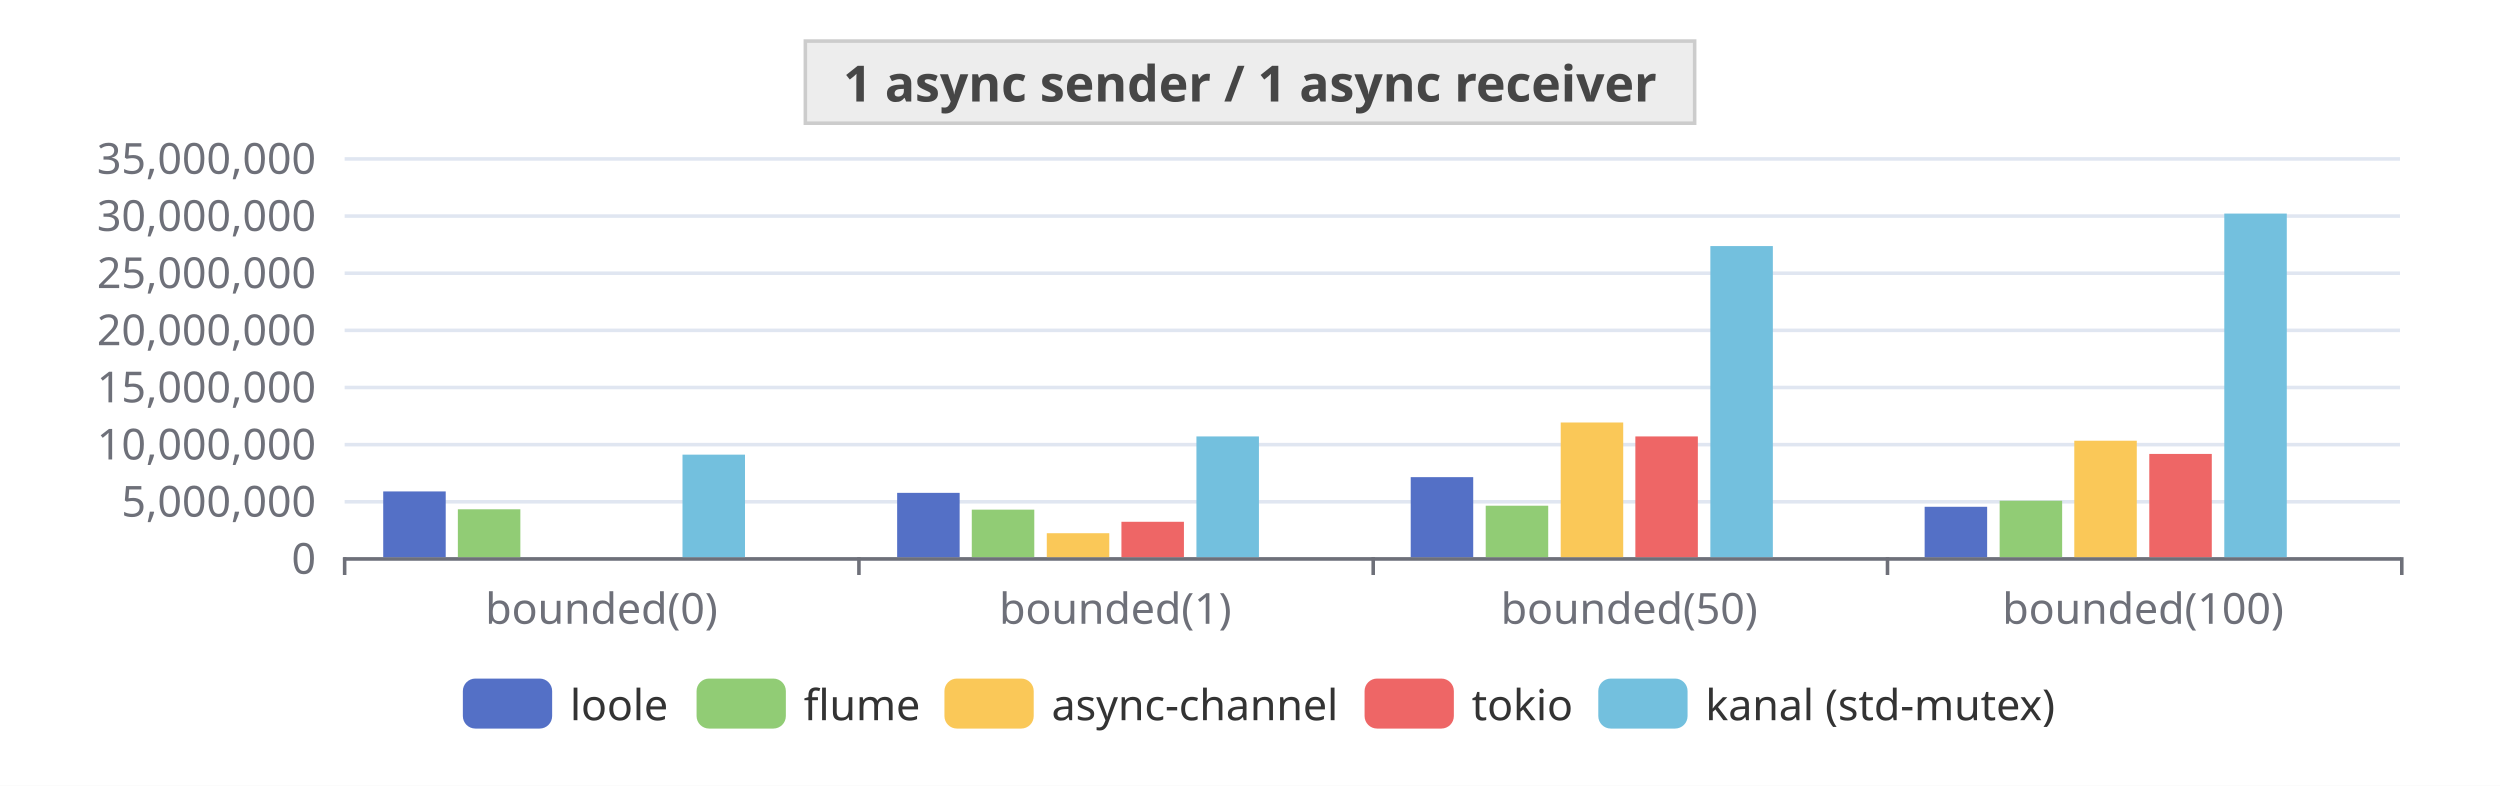
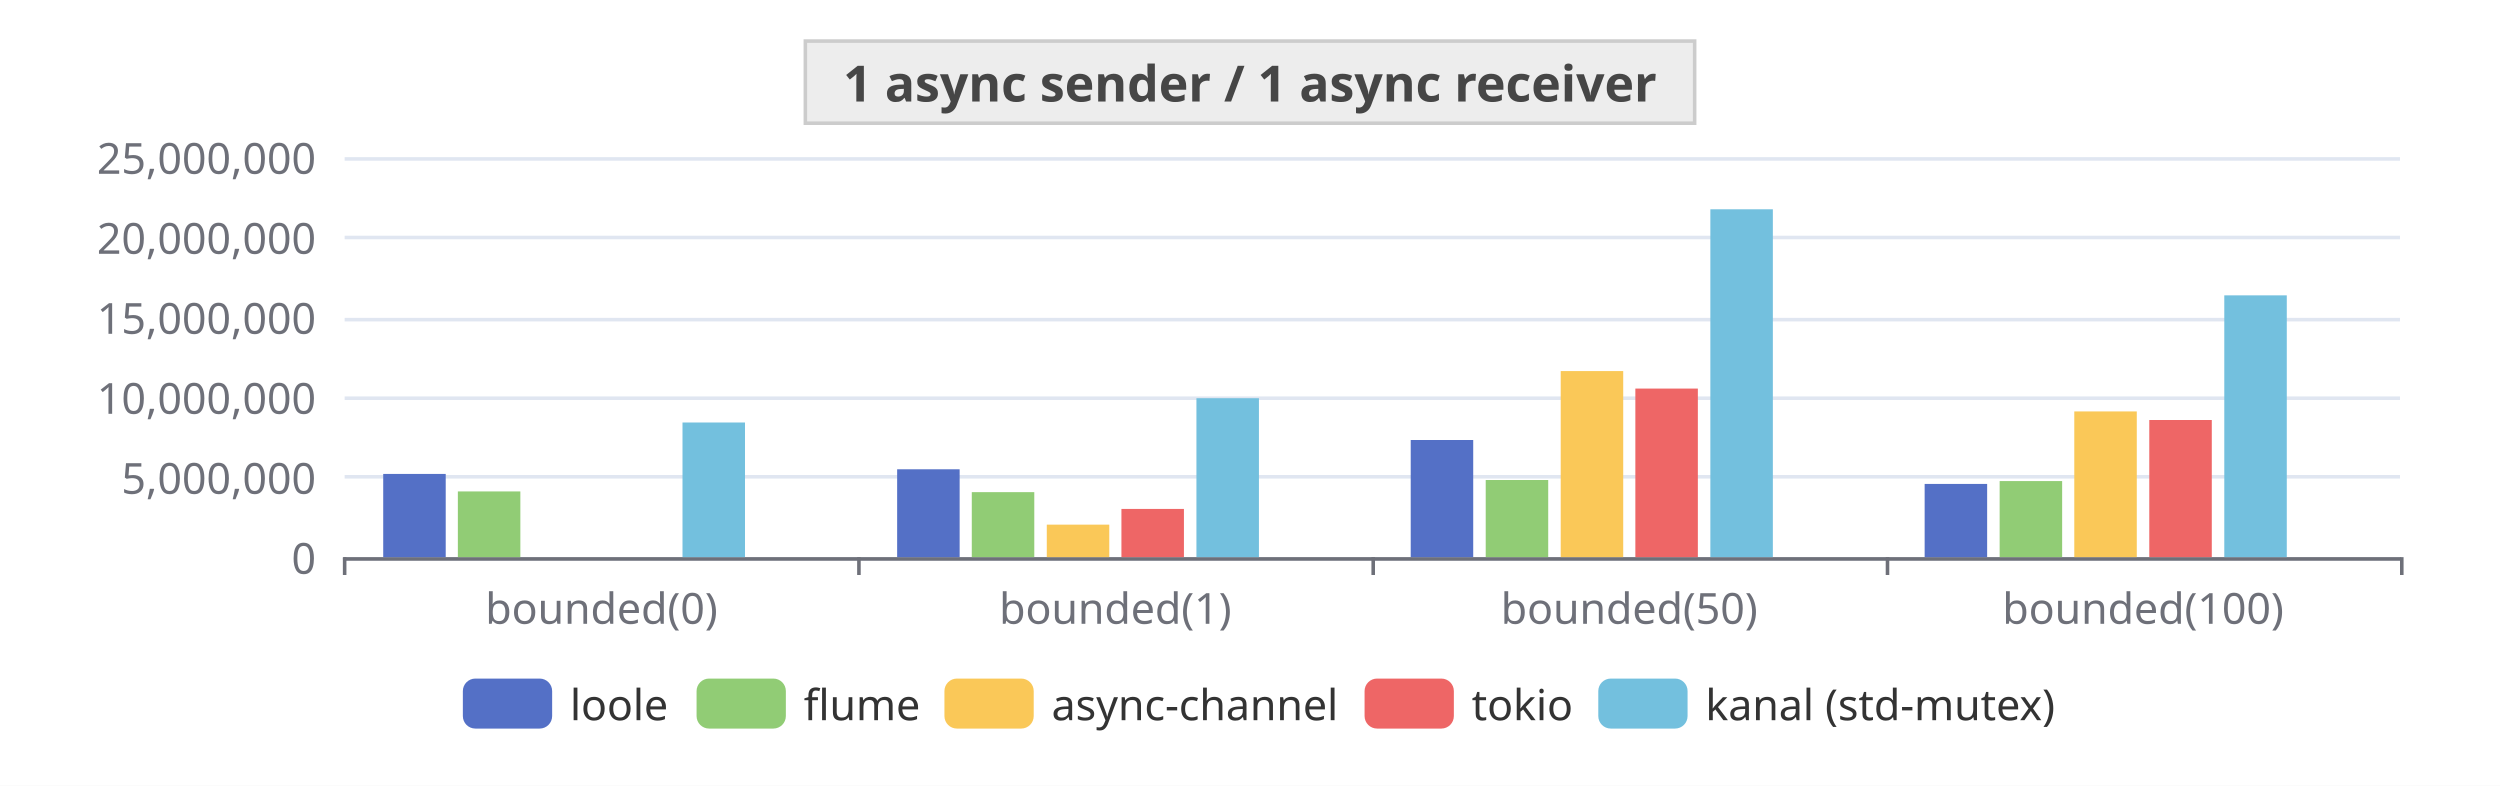
<svg xmlns="http://www.w3.org/2000/svg" width="700" height="220" version="1.1" baseProfile="full" viewBox="0 0 700 220">
  <rect width="700" height="220" x="0" y="0" id="0" fill="white" />
  <path d="M96.5 156.5L672 156.5" fill="none" stroke="#E0E6F1" />
-   <path d="M96.5 140.5L672 140.5" fill="none" stroke="#E0E6F1" />
-   <path d="M96.5 124.5L672 124.5" fill="none" stroke="#E0E6F1" />
-   <path d="M96.5 108.5L672 108.5" fill="none" stroke="#E0E6F1" />
-   <path d="M96.5 92.5L672 92.5" fill="none" stroke="#E0E6F1" />
-   <path d="M96.5 76.5L672 76.5" fill="none" stroke="#E0E6F1" />
-   <path d="M96.5 60.5L672 60.5" fill="none" stroke="#E0E6F1" />
+   <path d="M96.5 133.5L672 133.5" fill="none" stroke="#E0E6F1" />
+   <path d="M96.5 111.5L672 111.5" fill="none" stroke="#E0E6F1" />
+   <path d="M96.5 89.5L672 89.5" fill="none" stroke="#E0E6F1" />
+   <path d="M96.5 66.5L672 66.5" fill="none" stroke="#E0E6F1" />
  <path d="M96.5 44.5L672 44.5" fill="none" stroke="#E0E6F1" />
  <path d="M96.5 156.5L672 156.5" fill="none" stroke="#6E7079" stroke-linecap="round" />
  <path d="M96.5 156L96.5 161" fill="none" stroke="#6E7079" />
  <path d="M240.5 156L240.5 161" fill="none" stroke="#6E7079" />
  <path d="M384.5 156L384.5 161" fill="none" stroke="#6E7079" />
  <path d="M528.5 156L528.5 161" fill="none" stroke="#6E7079" />
  <path d="M672.5 156L672.5 161" fill="none" stroke="#6E7079" />
  <text dominant-baseline="central" text-anchor="end" style="font-size:12px;font-family:sans-serif;" transform="translate(88.48 156)" fill="#6E7079">0</text>
-   <text dominant-baseline="central" text-anchor="end" style="font-size:12px;font-family:sans-serif;" transform="translate(88.48 140)" fill="#6E7079">5,000,000</text>
-   <text dominant-baseline="central" text-anchor="end" style="font-size:12px;font-family:sans-serif;" transform="translate(88.48 124)" fill="#6E7079">10,000,000</text>
-   <text dominant-baseline="central" text-anchor="end" style="font-size:12px;font-family:sans-serif;" transform="translate(88.48 108)" fill="#6E7079">15,000,000</text>
-   <text dominant-baseline="central" text-anchor="end" style="font-size:12px;font-family:sans-serif;" transform="translate(88.48 92)" fill="#6E7079">20,000,000</text>
-   <text dominant-baseline="central" text-anchor="end" style="font-size:12px;font-family:sans-serif;" transform="translate(88.48 76)" fill="#6E7079">25,000,000</text>
-   <text dominant-baseline="central" text-anchor="end" style="font-size:12px;font-family:sans-serif;" transform="translate(88.48 60)" fill="#6E7079">30,000,000</text>
-   <text dominant-baseline="central" text-anchor="end" style="font-size:12px;font-family:sans-serif;" transform="translate(88.48 44)" fill="#6E7079">35,000,000</text>
+   <text dominant-baseline="central" text-anchor="end" style="font-size:12px;font-family:sans-serif;" transform="translate(88.48 133.6)" fill="#6E7079">5,000,000</text>
+   <text dominant-baseline="central" text-anchor="end" style="font-size:12px;font-family:sans-serif;" transform="translate(88.48 111.2)" fill="#6E7079">10,000,000</text>
+   <text dominant-baseline="central" text-anchor="end" style="font-size:12px;font-family:sans-serif;" transform="translate(88.48 88.8)" fill="#6E7079">15,000,000</text>
+   <text dominant-baseline="central" text-anchor="end" style="font-size:12px;font-family:sans-serif;" transform="translate(88.48 66.4)" fill="#6E7079">20,000,000</text>
+   <text dominant-baseline="central" text-anchor="end" style="font-size:12px;font-family:sans-serif;" transform="translate(88.48 44)" fill="#6E7079">25,000,000</text>
  <text dominant-baseline="central" text-anchor="middle" style="font-size:12px;font-family:sans-serif;" y="6" transform="translate(168.42 164)" fill="#6E7079">bounded(0)</text>
  <text dominant-baseline="central" text-anchor="middle" style="font-size:12px;font-family:sans-serif;" y="6" transform="translate(312.3 164)" fill="#6E7079">bounded(1)</text>
  <text dominant-baseline="central" text-anchor="middle" style="font-size:12px;font-family:sans-serif;" y="6" transform="translate(456.18 164)" fill="#6E7079">bounded(50)</text>
  <text dominant-baseline="central" text-anchor="middle" style="font-size:12px;font-family:sans-serif;" y="6" transform="translate(600.06 164)" fill="#6E7079">bounded(100)</text>
-   <path d="M107.3 156l17.5 0l0 -18.4l-17.5 0Z" fill="#5470c6" />
-   <path d="M251.2 156l17.5 0l0 -18l-17.5 0Z" fill="#5470c6" />
-   <path d="M395 156l17.5 0l0 -22.4l-17.5 0Z" fill="#5470c6" />
-   <path d="M538.9 156l17.5 0l0 -14.1l-17.5 0Z" fill="#5470c6" />
-   <path d="M128.2 156l17.5 0l0 -13.4l-17.5 0Z" fill="#91cc75" />
-   <path d="M272.1 156l17.5 0l0 -13.3l-17.5 0Z" fill="#91cc75" />
-   <path d="M416 156l17.5 0l0 -14.4l-17.5 0Z" fill="#91cc75" />
-   <path d="M559.9 156l17.5 0l0 -15.8l-17.5 0Z" fill="#91cc75" />
+   <path d="M107.3 156l17.5 0l0 -23.3l-17.5 0Z" fill="#5470c6" />
+   <path d="M251.2 156l17.5 0l0 -24.6l-17.5 0Z" fill="#5470c6" />
+   <path d="M395 156l17.5 0l0 -32.8l-17.5 0Z" fill="#5470c6" />
+   <path d="M538.9 156l17.5 0l0 -20.5l-17.5 0Z" fill="#5470c6" />
+   <path d="M128.2 156l17.5 0l0 -18.4l-17.5 0Z" fill="#91cc75" />
+   <path d="M272.1 156l17.5 0l0 -18.2l-17.5 0Z" fill="#91cc75" />
+   <path d="M416 156l17.5 0l0 -21.6l-17.5 0Z" fill="#91cc75" />
+   <path d="M559.9 156l17.5 0l0 -21.3l-17.5 0Z" fill="#91cc75" />
  <path d="M149.2 156l17.5 0l0 0l-17.5 0Z" fill="#fac858" />
-   <path d="M293.1 156l17.5 0l0 -6.7l-17.5 0Z" fill="#fac858" />
-   <path d="M437 156l17.5 0l0 -37.7l-17.5 0Z" fill="#fac858" />
-   <path d="M580.8 156l17.5 0l0 -32.6l-17.5 0Z" fill="#fac858" />
+   <path d="M293.1 156l17.5 0l0 -9.1l-17.5 0Z" fill="#fac858" />
+   <path d="M437 156l17.5 0l0 -52.1l-17.5 0Z" fill="#fac858" />
+   <path d="M580.8 156l17.5 0l0 -40.8l-17.5 0Z" fill="#fac858" />
  <path d="M170.2 156l17.5 0l0 0l-17.5 0Z" fill="#ee6666" />
-   <path d="M314 156l17.5 0l0 -9.9l-17.5 0Z" fill="#ee6666" />
-   <path d="M457.9 156l17.5 0l0 -33.8l-17.5 0Z" fill="#ee6666" />
-   <path d="M601.8 156l17.5 0l0 -28.9l-17.5 0Z" fill="#ee6666" />
-   <path d="M191.1 156l17.5 0l0 -28.7l-17.5 0Z" fill="#73c0de" />
-   <path d="M335 156l17.5 0l0 -33.8l-17.5 0Z" fill="#73c0de" />
-   <path d="M478.9 156l17.5 0l0 -87.1l-17.5 0Z" fill="#73c0de" />
-   <path d="M622.8 156l17.5 0l0 -96.2l-17.5 0Z" fill="#73c0de" />
+   <path d="M314 156l17.5 0l0 -13.5l-17.5 0Z" fill="#ee6666" />
+   <path d="M457.9 156l17.5 0l0 -47.2l-17.5 0Z" fill="#ee6666" />
+   <path d="M601.8 156l17.5 0l0 -38.4l-17.5 0Z" fill="#ee6666" />
+   <path d="M191.1 156l17.5 0l0 -37.7l-17.5 0Z" fill="#73c0de" />
+   <path d="M335 156l17.5 0l0 -44.5l-17.5 0Z" fill="#73c0de" />
+   <path d="M478.9 156l17.5 0l0 -97.4l-17.5 0Z" fill="#73c0de" />
+   <path d="M622.8 156l17.5 0l0 -73.3l-17.5 0Z" fill="#73c0de" />
  <path d="M212.1 156l17.5 0l0 0l-17.5 0Z" fill="#3ba272" />
  <path d="M356 156l17.5 0l0 0l-17.5 0Z" fill="#3ba272" />
  <path d="M499.9 156l17.5 0l0 0l-17.5 0Z" fill="#3ba272" />
  <path d="M643.7 156l17.5 0l0 0l-17.5 0Z" fill="#3ba272" />
  <path d="M-5 -5l450.8 0l0 24l-450.8 0Z" transform="translate(129.6 190)" fill="rgb(0,0,0)" fill-opacity="0" stroke="#ccc" stroke-width="0" />
  <path d="M3.5 0L21.5 0A3.5 3.5 0 0 1 25 3.5L25 10.5A3.5 3.5 0 0 1 21.5 14L3.5 14A3.5 3.5 0 0 1 0 10.5L0 3.5A3.5 3.5 0 0 1 3.5 0" transform="translate(129.6 190)" fill="#5470c6" />
  <text dominant-baseline="central" text-anchor="start" style="font-size:12px;font-family:sans-serif;" x="30" y="7" transform="translate(129.6 190)" fill="#333">loole</text>
  <path d="M3.5 0L21.5 0A3.5 3.5 0 0 1 25 3.5L25 10.5A3.5 3.5 0 0 1 21.5 14L3.5 14A3.5 3.5 0 0 1 0 10.5L0 3.5A3.5 3.5 0 0 1 3.5 0" transform="translate(195.04 190)" fill="#91cc75" />
  <text dominant-baseline="central" text-anchor="start" style="font-size:12px;font-family:sans-serif;" x="30" y="7" transform="translate(195.04 190)" fill="#333">flume</text>
  <path d="M3.5 0L21.5 0A3.5 3.5 0 0 1 25 3.5L25 10.5A3.5 3.5 0 0 1 21.5 14L3.5 14A3.5 3.5 0 0 1 0 10.5L0 3.5A3.5 3.5 0 0 1 3.5 0" transform="translate(264.44 190)" fill="#fac858" />
  <text dominant-baseline="central" text-anchor="start" style="font-size:12px;font-family:sans-serif;" x="30" y="7" transform="translate(264.44 190)" fill="#333">async-channel</text>
  <path d="M3.5 0L21.5 0A3.5 3.5 0 0 1 25 3.5L25 10.5A3.5 3.5 0 0 1 21.5 14L3.5 14A3.5 3.5 0 0 1 0 10.5L0 3.5A3.5 3.5 0 0 1 3.5 0" transform="translate(382.08 190)" fill="#ee6666" />
  <text dominant-baseline="central" text-anchor="start" style="font-size:12px;font-family:sans-serif;" x="30" y="7" transform="translate(382.08 190)" fill="#333">tokio</text>
  <path d="M3.5 0L21.5 0A3.5 3.5 0 0 1 25 3.5L25 10.5A3.5 3.5 0 0 1 21.5 14L3.5 14A3.5 3.5 0 0 1 0 10.5L0 3.5A3.5 3.5 0 0 1 3.5 0" transform="translate(447.52 190)" fill="#73c0de" />
  <text dominant-baseline="central" text-anchor="start" style="font-size:12px;font-family:sans-serif;" xml:space="preserve" x="30" y="7" transform="translate(447.52 190)" fill="#333">kanal (std-mutex)</text>
  <path d="M-124.5 -4.5l249 0l0 23l-249 0Z" transform="translate(350 16)" fill="#ddd8" stroke="#ccc" />
  <text dominant-baseline="central" text-anchor="middle" style="font-size:14px;font-family:sans-serif;font-weight:bold;" xml:space="preserve" y="7" transform="translate(350 16)" fill="#464646">1 async sender / 1 async receiver</text>
</svg>
